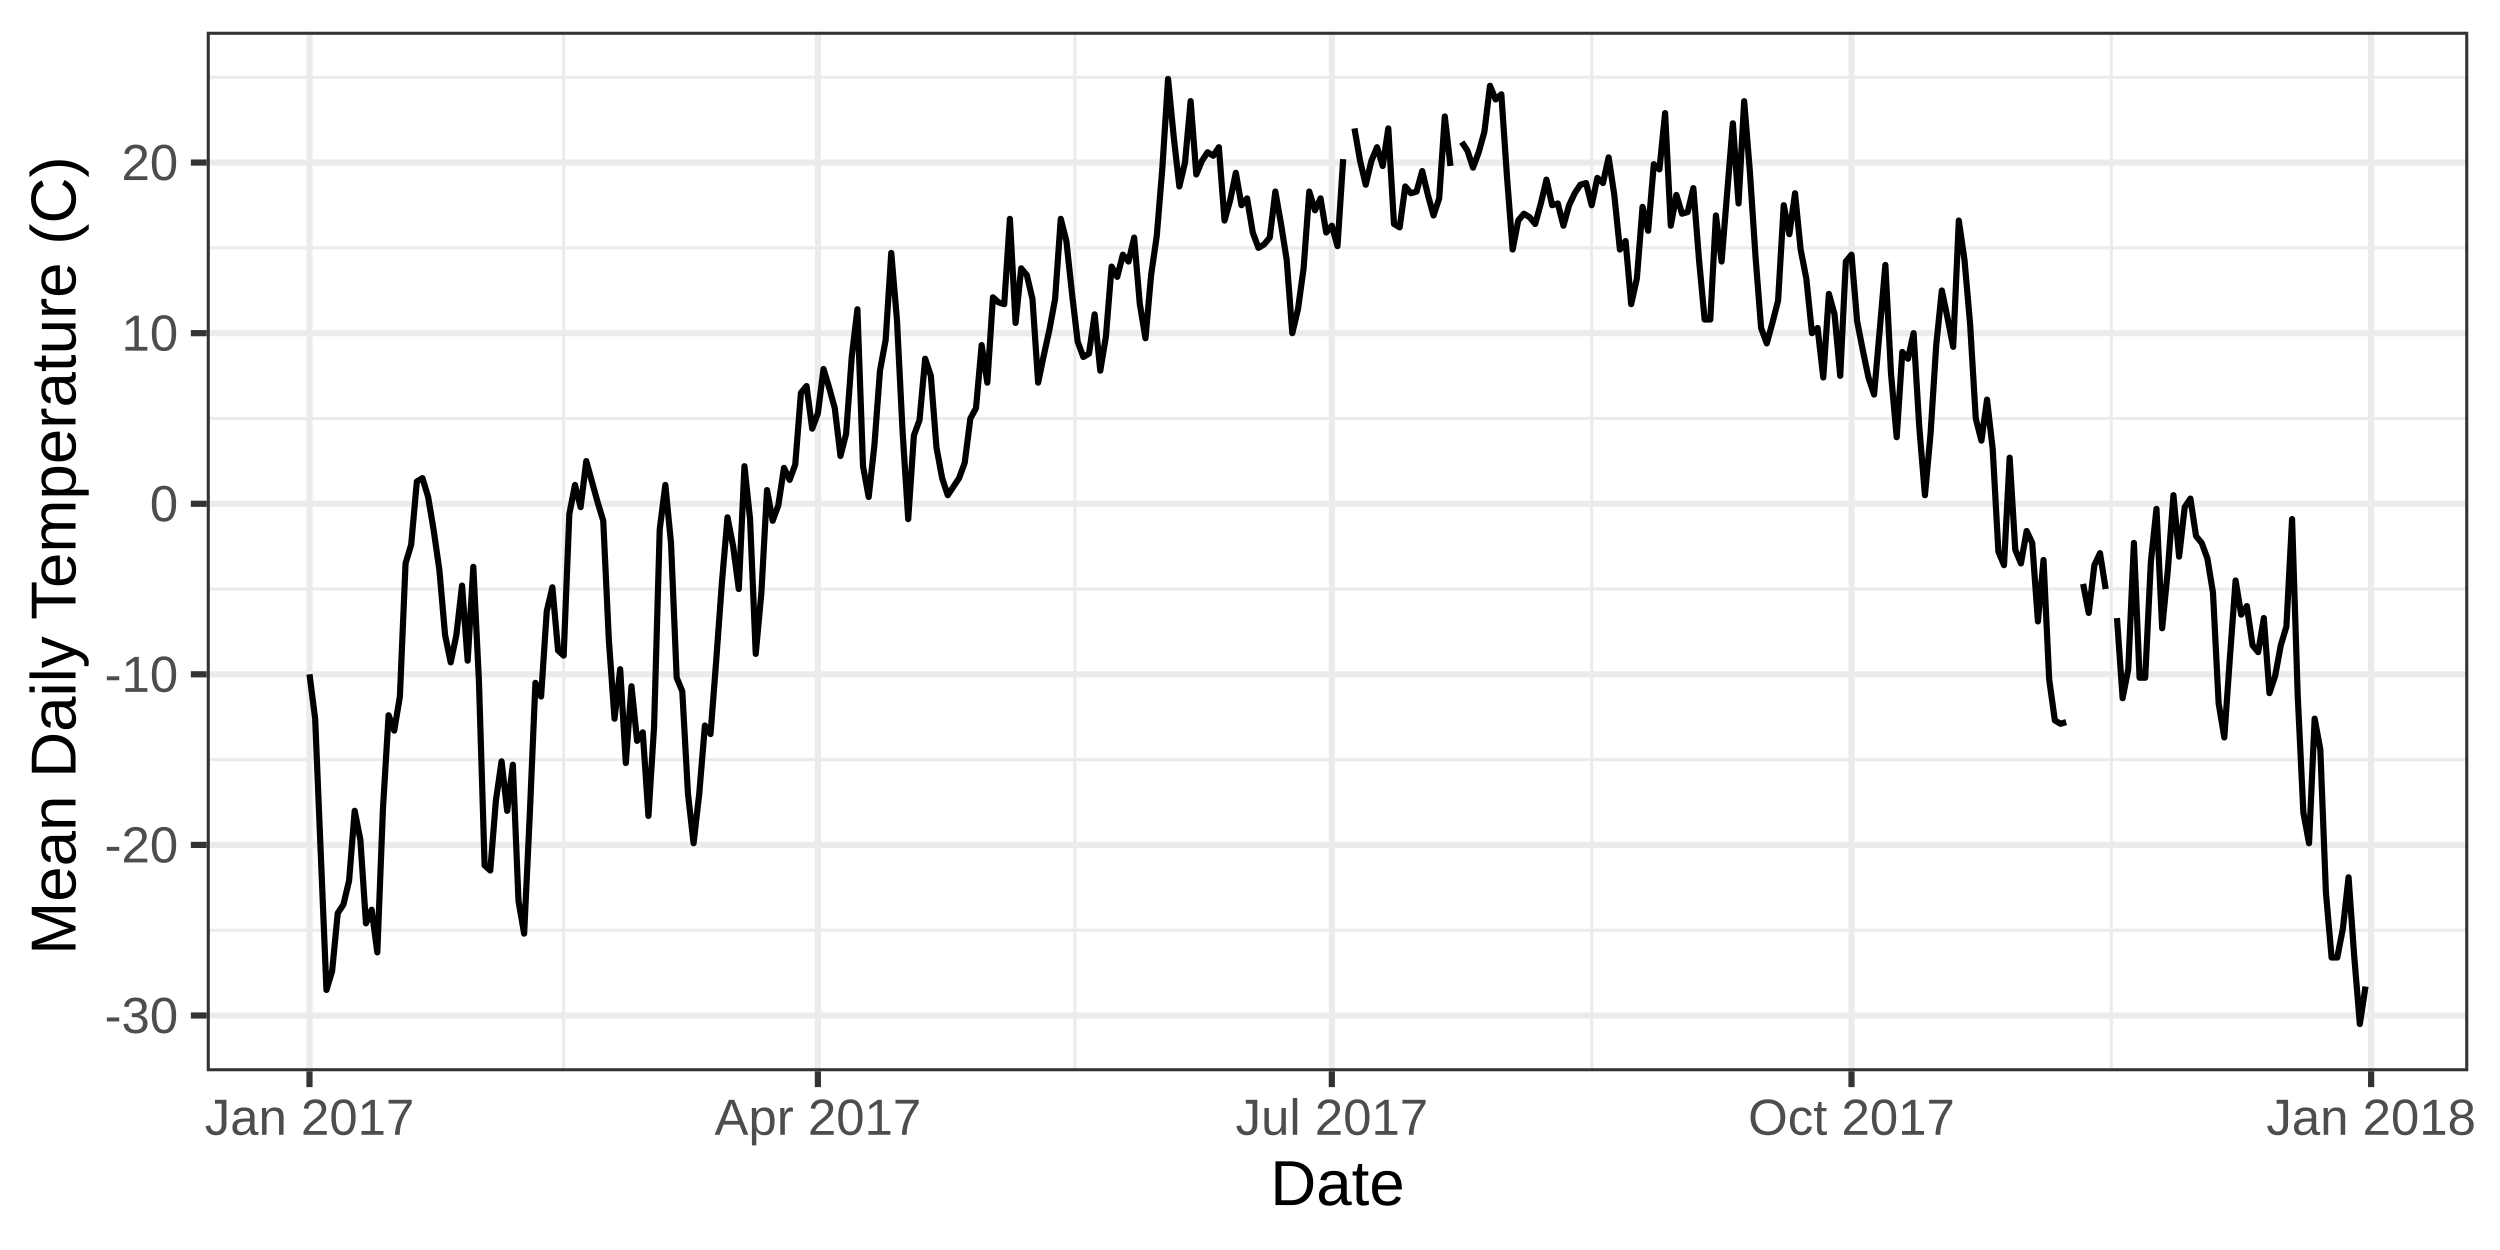
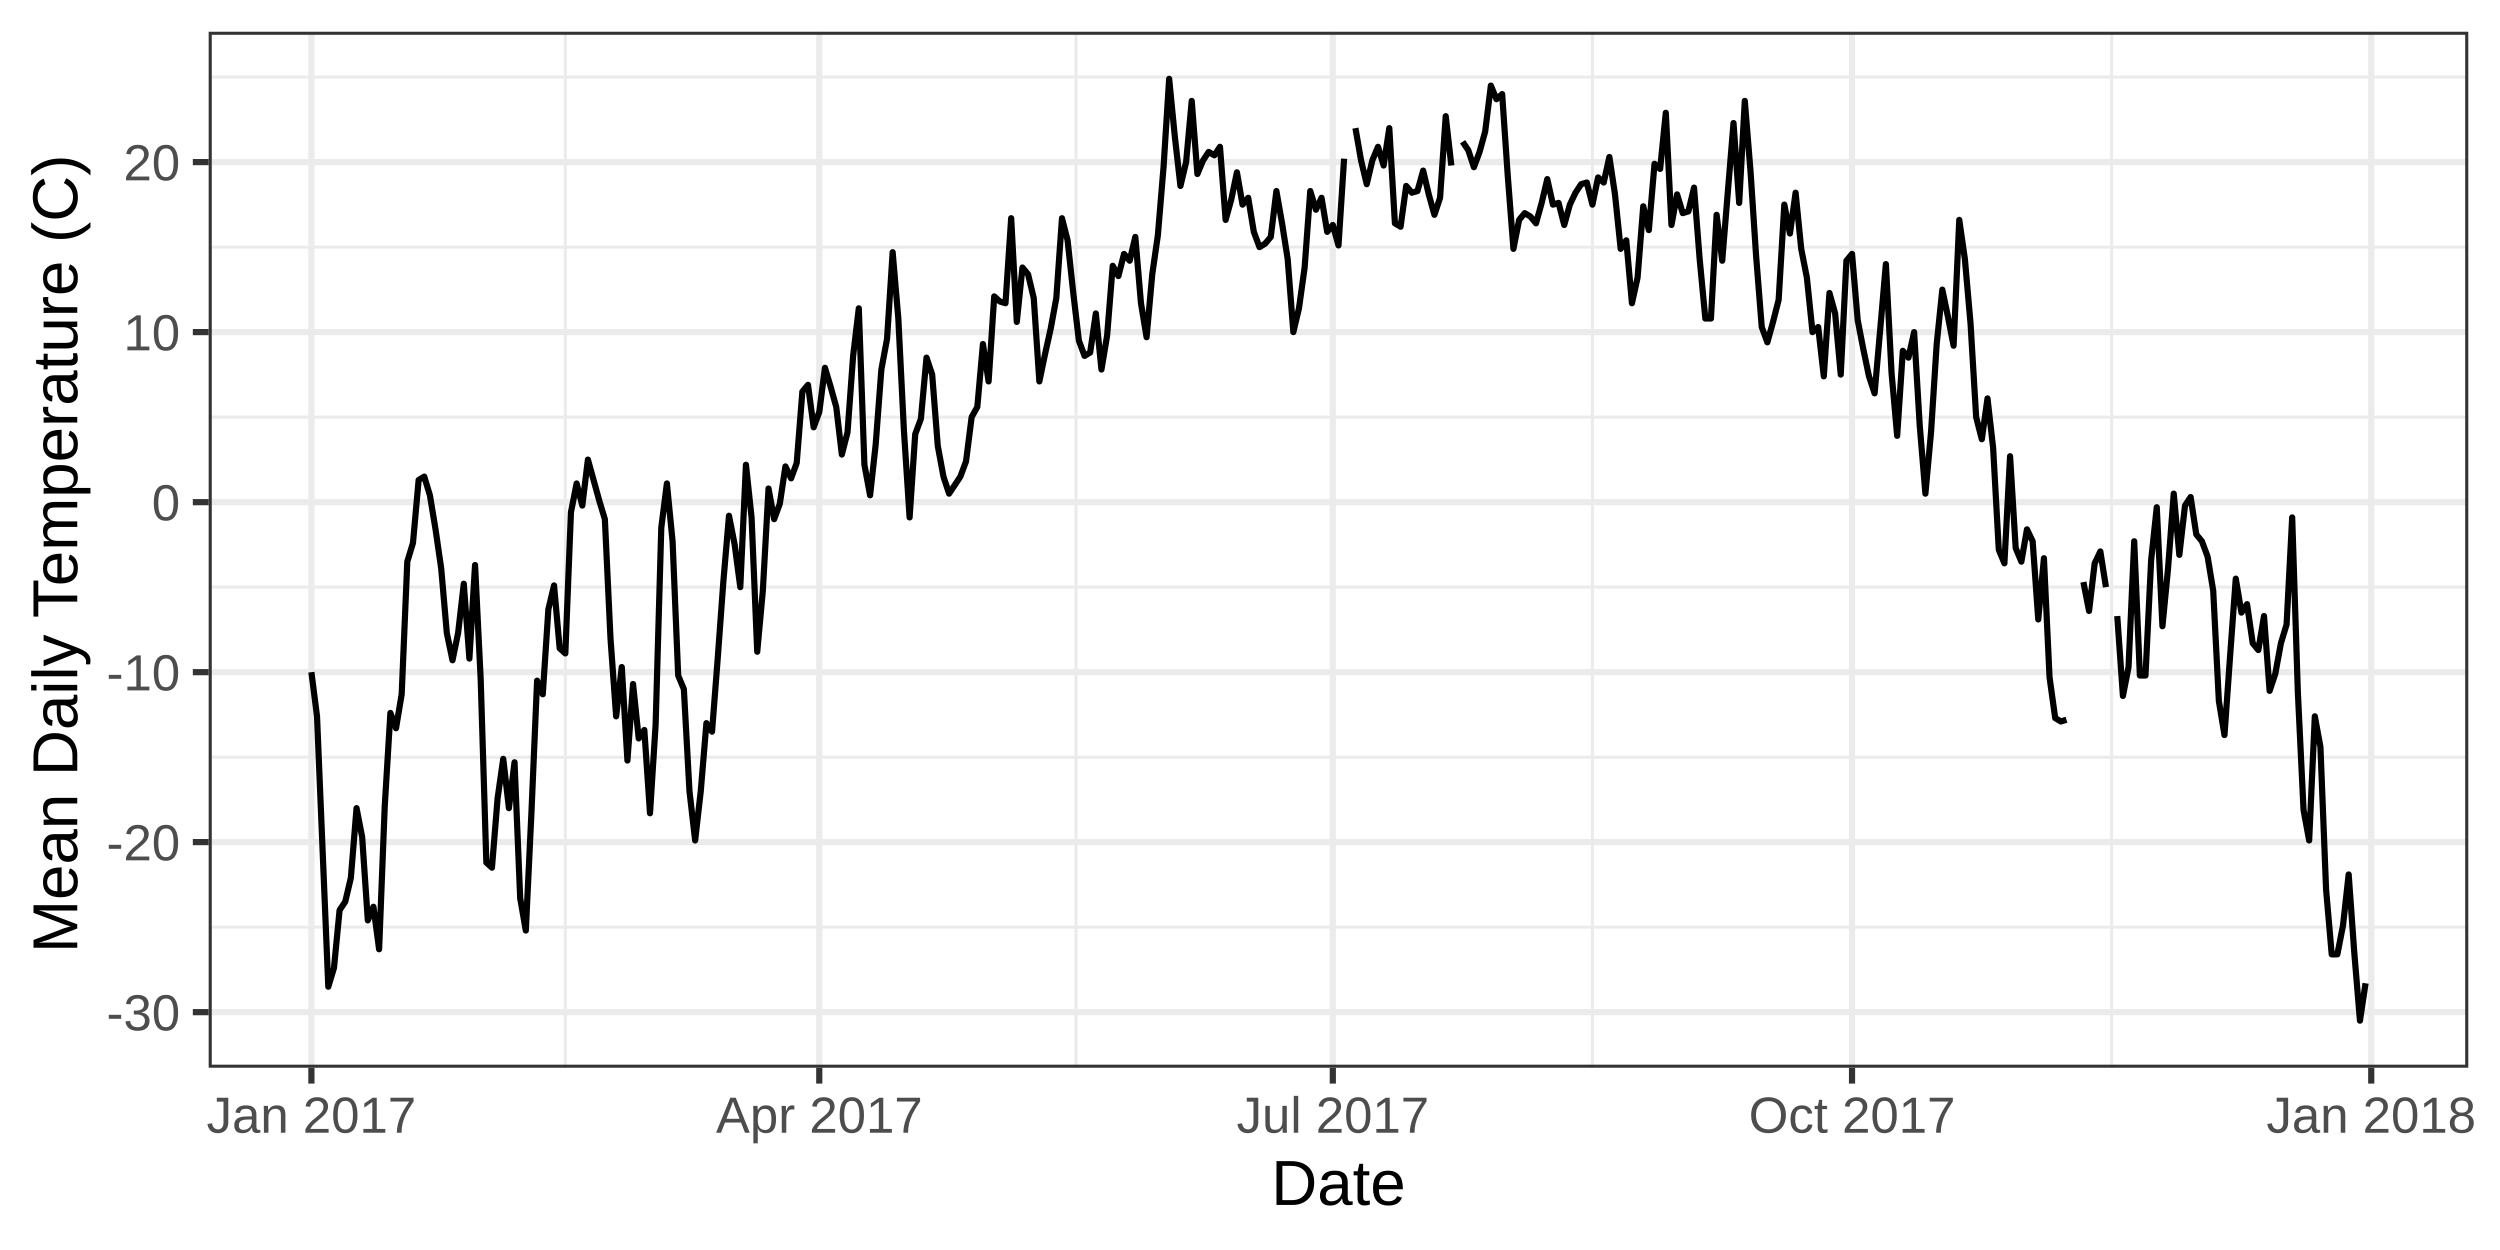
<svg xmlns="http://www.w3.org/2000/svg" viewBox="0 0 432.00 216.00">
  <defs>
    <style type="text/css">
    line, polyline, polygon, path, rect, circle {
      fill: none;
      stroke: #000000;
      stroke-linecap: round;
      stroke-linejoin: round;
      stroke-miterlimit: 10.00;
    }
  </style>
  </defs>
  <rect width="100%" height="100%" style="stroke: none; fill: #FFFFFF;" />
-   <rect x="0.00" y="0.00" width="432.00" height="216.00" style="stroke-width: 1.07; stroke: #FFFFFF; fill: #FFFFFF;" />
+   <rect x="0.00" y="0" width="432.00" height="216.00" style="stroke-width: 1.07; stroke: #FFFFFF; fill: #FFFFFF;" />
  <defs>
-     <clipPath id="cpMzUuNzJ8NDI2LjUyfDE4NS4xMnw1LjQ4">
-       <rect x="35.72" y="5.48" width="390.80" height="179.64" />
+     <clipPath id="cpMzYuMDZ8NDI2LjUyfDE4NC41MXw1LjQ4">
+       <rect x="36.06" y="5.48" width="390.46" height="179.03" />
    </clipPath>
  </defs>
-   <rect x="35.72" y="5.48" width="390.80" height="179.64" style="stroke-width: 1.07; stroke: none; fill: #FFFFFF;" clip-path="url(#cpMzUuNzJ8NDI2LjUyfDE4NS4xMnw1LjQ4)" />
-   <polyline points="35.72,160.74 426.52,160.74 " style="stroke-width: 0.53; stroke: #EBEBEB; stroke-linecap: butt;" clip-path="url(#cpMzUuNzJ8NDI2LjUyfDE4NS4xMnw1LjQ4)" />
-   <polyline points="35.72,131.26 426.52,131.26 " style="stroke-width: 0.53; stroke: #EBEBEB; stroke-linecap: butt;" clip-path="url(#cpMzUuNzJ8NDI2LjUyfDE4NS4xMnw1LjQ4)" />
-   <polyline points="35.72,101.78 426.52,101.78 " style="stroke-width: 0.53; stroke: #EBEBEB; stroke-linecap: butt;" clip-path="url(#cpMzUuNzJ8NDI2LjUyfDE4NS4xMnw1LjQ4)" />
-   <polyline points="35.72,72.31 426.52,72.31 " style="stroke-width: 0.53; stroke: #EBEBEB; stroke-linecap: butt;" clip-path="url(#cpMzUuNzJ8NDI2LjUyfDE4NS4xMnw1LjQ4)" />
-   <polyline points="35.72,42.83 426.52,42.83 " style="stroke-width: 0.53; stroke: #EBEBEB; stroke-linecap: butt;" clip-path="url(#cpMzUuNzJ8NDI2LjUyfDE4NS4xMnw1LjQ4)" />
-   <polyline points="35.72,13.35 426.52,13.35 " style="stroke-width: 0.53; stroke: #EBEBEB; stroke-linecap: butt;" clip-path="url(#cpMzUuNzJ8NDI2LjUyfDE4NS4xMnw1LjQ4)" />
-   <polyline points="97.40,185.12 97.40,5.48 " style="stroke-width: 0.53; stroke: #EBEBEB; stroke-linecap: butt;" clip-path="url(#cpMzUuNzJ8NDI2LjUyfDE4NS4xMnw1LjQ4)" />
-   <polyline points="185.74,185.12 185.74,5.48 " style="stroke-width: 0.53; stroke: #EBEBEB; stroke-linecap: butt;" clip-path="url(#cpMzUuNzJ8NDI2LjUyfDE4NS4xMnw1LjQ4)" />
-   <polyline points="275.04,185.12 275.04,5.48 " style="stroke-width: 0.53; stroke: #EBEBEB; stroke-linecap: butt;" clip-path="url(#cpMzUuNzJ8NDI2LjUyfDE4NS4xMnw1LjQ4)" />
-   <polyline points="364.84,185.12 364.84,5.48 " style="stroke-width: 0.53; stroke: #EBEBEB; stroke-linecap: butt;" clip-path="url(#cpMzUuNzJ8NDI2LjUyfDE4NS4xMnw1LjQ4)" />
-   <polyline points="35.72,175.48 426.52,175.48 " style="stroke-width: 1.07; stroke: #EBEBEB; stroke-linecap: butt;" clip-path="url(#cpMzUuNzJ8NDI2LjUyfDE4NS4xMnw1LjQ4)" />
-   <polyline points="35.72,146.00 426.52,146.00 " style="stroke-width: 1.07; stroke: #EBEBEB; stroke-linecap: butt;" clip-path="url(#cpMzUuNzJ8NDI2LjUyfDE4NS4xMnw1LjQ4)" />
-   <polyline points="35.72,116.52 426.52,116.52 " style="stroke-width: 1.07; stroke: #EBEBEB; stroke-linecap: butt;" clip-path="url(#cpMzUuNzJ8NDI2LjUyfDE4NS4xMnw1LjQ4)" />
-   <polyline points="35.72,87.05 426.52,87.05 " style="stroke-width: 1.07; stroke: #EBEBEB; stroke-linecap: butt;" clip-path="url(#cpMzUuNzJ8NDI2LjUyfDE4NS4xMnw1LjQ4)" />
-   <polyline points="35.72,57.57 426.52,57.57 " style="stroke-width: 1.07; stroke: #EBEBEB; stroke-linecap: butt;" clip-path="url(#cpMzUuNzJ8NDI2LjUyfDE4NS4xMnw1LjQ4)" />
-   <polyline points="35.72,28.09 426.52,28.09 " style="stroke-width: 1.07; stroke: #EBEBEB; stroke-linecap: butt;" clip-path="url(#cpMzUuNzJ8NDI2LjUyfDE4NS4xMnw1LjQ4)" />
-   <polyline points="53.48,185.12 53.48,5.48 " style="stroke-width: 1.07; stroke: #EBEBEB; stroke-linecap: butt;" clip-path="url(#cpMzUuNzJ8NDI2LjUyfDE4NS4xMnw1LjQ4)" />
-   <polyline points="141.33,185.12 141.33,5.48 " style="stroke-width: 1.07; stroke: #EBEBEB; stroke-linecap: butt;" clip-path="url(#cpMzUuNzJ8NDI2LjUyfDE4NS4xMnw1LjQ4)" />
-   <polyline points="230.14,185.12 230.14,5.48 " style="stroke-width: 1.07; stroke: #EBEBEB; stroke-linecap: butt;" clip-path="url(#cpMzUuNzJ8NDI2LjUyfDE4NS4xMnw1LjQ4)" />
-   <polyline points="319.94,185.12 319.94,5.48 " style="stroke-width: 1.07; stroke: #EBEBEB; stroke-linecap: butt;" clip-path="url(#cpMzUuNzJ8NDI2LjUyfDE4NS4xMnw1LjQ4)" />
-   <polyline points="409.73,185.12 409.73,5.48 " style="stroke-width: 1.07; stroke: #EBEBEB; stroke-linecap: butt;" clip-path="url(#cpMzUuNzJ8NDI2LjUyfDE4NS4xMnw1LjQ4)" />
-   <polyline points="53.48,116.52 54.46,124.19 55.44,147.77 56.41,171.06 57.39,167.81 58.36,157.79 59.34,156.32 60.32,152.19 61.29,140.11 62.27,145.12 63.24,159.56 64.22,157.20 65.20,164.57 66.17,139.81 67.15,123.60 68.12,126.25 69.10,120.36 70.08,97.36 71.05,94.12 72.03,83.21 73.00,82.62 73.98,85.87 74.96,91.76 75.93,98.54 76.91,109.74 77.88,114.46 78.86,109.74 79.84,101.19 80.81,114.16 81.79,97.95 82.76,117.70 83.74,149.54 84.72,150.42 85.69,138.34 86.67,131.56 87.64,140.11 88.62,132.15 89.60,155.73 90.57,161.33 91.55,140.69 92.52,118.00 93.50,120.36 94.48,105.62 95.45,101.49 96.43,112.40 97.40,113.28 98.38,88.81 99.36,83.80 100.33,87.63 101.31,79.68 102.28,83.21 103.26,86.75 104.24,89.99 105.21,110.63 106.19,124.19 107.17,115.64 108.14,131.85 109.12,118.59 110.09,128.02 111.07,126.55 112.05,140.99 113.02,125.66 114.00,91.47 114.97,83.80 115.95,93.82 116.93,117.11 117.90,119.47 118.88,137.16 119.85,145.71 120.83,137.16 121.81,125.37 122.78,126.84 123.76,114.16 124.73,100.90 125.71,89.40 126.69,94.41 127.66,101.78 128.64,80.56 129.61,89.70 130.59,112.99 131.57,102.37 132.54,84.69 133.52,89.99 134.49,87.34 135.47,80.85 136.45,82.92 137.42,80.27 138.40,67.88 139.37,66.71 140.35,74.07 141.33,71.42 142.30,63.76 143.28,67.00 144.25,70.54 145.23,78.79 146.21,74.96 147.18,61.69 148.16,53.44 149.13,80.56 150.11,85.87 151.09,77.02 152.06,64.05 153.04,58.75 154.01,43.71 154.99,55.21 155.97,74.66 156.94,89.70 157.92,75.25 158.89,72.60 159.87,61.99 160.85,64.94 161.82,77.32 162.80,82.62 163.77,85.57 164.75,84.10 165.73,82.62 166.70,79.97 167.68,72.31 168.65,70.54 169.63,59.63 170.61,66.12 171.58,51.38 172.56,52.26 173.53,52.56 174.51,37.82 175.49,55.80 176.46,46.37 177.44,47.54 178.41,51.67 179.39,66.12 180.37,61.40 181.34,56.98 182.32,51.67 183.30,37.82 184.27,41.65 185.25,50.79 186.22,59.04 187.20,61.69 188.18,61.10 189.15,54.32 190.13,64.05 191.10,58.16 192.08,46.07 193.06,47.84 194.03,44.01 195.01,45.19 195.98,41.06 196.96,52.56 197.94,58.45 198.91,47.54 199.89,40.76 200.86,28.97 201.84,13.64 202.82,23.67 203.79,32.22 204.77,28.09 205.74,17.48 206.72,30.15 207.70,27.79 208.67,26.32 209.65,26.91 210.62,25.44 211.60,38.11 212.58,34.57 213.55,29.86 214.53,35.46 215.50,34.28 216.48,40.18 217.46,42.83 218.43,42.24 219.41,41.06 220.38,33.10 221.36,38.70 222.34,44.89 223.31,57.57 224.29,53.44 225.26,46.37 226.24,33.10 227.22,36.34 228.19,34.28 229.17,40.18 230.14,39.00 231.12,42.53 232.10,27.50 " style="stroke-width: 1.07; stroke-linecap: butt;" clip-path="url(#cpMzUuNzJ8NDI2LjUyfDE4NS4xMnw1LjQ4)" />
-   <polyline points="234.05,22.19 235.02,27.79 236.00,31.92 236.98,27.79 237.95,25.44 238.93,28.68 239.90,22.19 240.88,38.70 241.86,39.29 242.83,32.22 243.81,33.40 244.78,33.10 245.76,29.56 246.74,33.69 247.71,37.23 248.69,34.28 249.66,20.13 250.64,28.68 " style="stroke-width: 1.07; stroke-linecap: butt;" clip-path="url(#cpMzUuNzJ8NDI2LjUyfDE4NS4xMnw1LjQ4)" />
-   <polyline points="252.59,24.55 253.57,26.03 254.54,28.97 255.52,26.32 256.50,22.78 257.47,14.82 258.45,17.18 259.43,16.30 260.40,30.45 261.38,43.12 262.35,38.11 263.33,36.93 264.31,37.52 265.28,38.70 266.26,35.16 267.23,31.04 268.21,35.46 269.19,35.16 270.16,39.00 271.14,35.46 272.11,33.40 273.09,31.92 274.07,31.63 275.04,35.46 276.02,30.74 276.99,31.63 277.97,27.20 278.95,33.69 279.92,43.12 280.90,41.65 281.87,52.56 282.85,48.13 283.83,35.75 284.80,39.88 285.78,28.38 286.75,29.27 287.73,19.54 288.71,39.00 289.68,33.69 290.66,36.93 291.63,36.64 292.61,32.51 293.59,44.89 294.56,55.21 295.54,55.21 296.51,37.23 297.49,45.19 298.47,33.10 299.44,21.31 300.42,35.16 301.39,17.48 302.37,29.56 303.35,44.30 304.32,56.68 305.30,59.34 306.27,55.80 307.25,51.97 308.23,35.46 309.20,40.47 310.18,33.40 311.15,43.12 312.13,48.13 313.11,57.57 314.08,56.68 315.06,65.23 316.03,50.79 317.01,54.32 317.99,64.94 318.96,45.19 319.94,44.01 320.91,55.50 321.89,60.51 322.87,65.23 323.84,68.18 324.82,56.98 325.79,45.78 326.77,64.64 327.75,75.55 328.72,60.81 329.70,61.99 330.67,57.57 331.65,73.78 332.63,85.57 333.60,74.96 334.58,59.63 335.55,50.20 336.53,54.91 337.51,59.93 338.48,38.11 339.46,44.89 340.44,56.09 341.41,72.31 342.39,76.14 343.36,69.06 344.34,77.61 345.32,95.30 346.29,97.66 347.27,79.09 348.24,95.00 349.22,97.36 350.20,91.76 351.17,93.82 352.15,107.38 353.12,96.77 354.10,117.41 355.08,124.48 356.05,125.07 357.03,124.78 " style="stroke-width: 1.07; stroke-linecap: butt;" clip-path="url(#cpMzUuNzJ8NDI2LjUyfDE4NS4xMnw1LjQ4)" />
-   <polyline points="359.96,100.90 360.93,105.91 361.91,97.66 362.88,95.59 363.86,101.78 " style="stroke-width: 1.07; stroke-linecap: butt;" clip-path="url(#cpMzUuNzJ8NDI2LjUyfDE4NS4xMnw1LjQ4)" />
-   <polyline points="365.81,106.80 366.79,120.65 367.76,115.64 368.74,93.82 369.72,117.11 370.69,117.11 371.67,97.07 372.64,87.93 373.62,108.56 374.60,98.54 375.57,85.57 376.55,96.18 377.52,87.63 378.50,86.16 379.48,92.65 380.45,93.82 381.43,96.48 382.40,102.37 383.38,121.53 384.36,127.43 385.33,113.58 386.31,100.31 387.28,106.21 388.26,104.73 389.24,111.51 390.21,112.69 391.19,106.80 392.16,119.77 393.14,116.82 394.12,111.51 395.09,108.27 396.07,89.70 397.04,120.06 398.02,140.40 399.00,145.71 399.97,124.19 400.95,129.49 401.92,154.25 402.90,165.46 403.88,165.46 404.85,160.45 405.83,151.60 406.80,165.16 407.78,176.95 408.76,170.47 " style="stroke-width: 1.07; stroke-linecap: butt;" clip-path="url(#cpMzUuNzJ8NDI2LjUyfDE4NS4xMnw1LjQ4)" />
-   <rect x="35.72" y="5.48" width="390.80" height="179.64" style="stroke-width: 1.07; stroke: #333333;" clip-path="url(#cpMzUuNzJ8NDI2LjUyfDE4NS4xMnw1LjQ4)" />
+   <rect x="36.06" y="5.48" width="390.46" height="179.03" style="stroke-width: 1.07; stroke: none; fill: #FFFFFF;" clip-path="url(#cpMzYuMDZ8NDI2LjUyfDE4NC41MXw1LjQ4)" />
+   <polyline points="36.06,160.21 426.52,160.21 " style="stroke-width: 0.53; stroke: #EBEBEB; stroke-linecap: butt;" clip-path="url(#cpMzYuMDZ8NDI2LjUyfDE4NC41MXw1LjQ4)" />
+   <polyline points="36.06,130.84 426.52,130.84 " style="stroke-width: 0.53; stroke: #EBEBEB; stroke-linecap: butt;" clip-path="url(#cpMzYuMDZ8NDI2LjUyfDE4NC41MXw1LjQ4)" />
+   <polyline points="36.06,101.46 426.52,101.46 " style="stroke-width: 0.53; stroke: #EBEBEB; stroke-linecap: butt;" clip-path="url(#cpMzYuMDZ8NDI2LjUyfDE4NC41MXw1LjQ4)" />
+   <polyline points="36.06,72.08 426.52,72.08 " style="stroke-width: 0.53; stroke: #EBEBEB; stroke-linecap: butt;" clip-path="url(#cpMzYuMDZ8NDI2LjUyfDE4NC41MXw1LjQ4)" />
+   <polyline points="36.06,42.70 426.52,42.70 " style="stroke-width: 0.53; stroke: #EBEBEB; stroke-linecap: butt;" clip-path="url(#cpMzYuMDZ8NDI2LjUyfDE4NC41MXw1LjQ4)" />
+   <polyline points="36.06,13.32 426.52,13.32 " style="stroke-width: 0.53; stroke: #EBEBEB; stroke-linecap: butt;" clip-path="url(#cpMzYuMDZ8NDI2LjUyfDE4NC41MXw1LjQ4)" />
+   <polyline points="97.69,184.51 97.69,5.48 " style="stroke-width: 0.53; stroke: #EBEBEB; stroke-linecap: butt;" clip-path="url(#cpMzYuMDZ8NDI2LjUyfDE4NC41MXw1LjQ4)" />
+   <polyline points="185.94,184.51 185.94,5.48 " style="stroke-width: 0.53; stroke: #EBEBEB; stroke-linecap: butt;" clip-path="url(#cpMzYuMDZ8NDI2LjUyfDE4NC41MXw1LjQ4)" />
+   <polyline points="275.17,184.51 275.17,5.48 " style="stroke-width: 0.53; stroke: #EBEBEB; stroke-linecap: butt;" clip-path="url(#cpMzYuMDZ8NDI2LjUyfDE4NC41MXw1LjQ4)" />
+   <polyline points="364.89,184.51 364.89,5.48 " style="stroke-width: 0.53; stroke: #EBEBEB; stroke-linecap: butt;" clip-path="url(#cpMzYuMDZ8NDI2LjUyfDE4NC41MXw1LjQ4)" />
+   <polyline points="36.06,174.90 426.52,174.90 " style="stroke-width: 1.07; stroke: #EBEBEB; stroke-linecap: butt;" clip-path="url(#cpMzYuMDZ8NDI2LjUyfDE4NC41MXw1LjQ4)" />
+   <polyline points="36.06,145.52 426.52,145.52 " style="stroke-width: 1.07; stroke: #EBEBEB; stroke-linecap: butt;" clip-path="url(#cpMzYuMDZ8NDI2LjUyfDE4NC41MXw1LjQ4)" />
+   <polyline points="36.06,116.15 426.52,116.15 " style="stroke-width: 1.07; stroke: #EBEBEB; stroke-linecap: butt;" clip-path="url(#cpMzYuMDZ8NDI2LjUyfDE4NC41MXw1LjQ4)" />
+   <polyline points="36.06,86.77 426.52,86.77 " style="stroke-width: 1.07; stroke: #EBEBEB; stroke-linecap: butt;" clip-path="url(#cpMzYuMDZ8NDI2LjUyfDE4NC41MXw1LjQ4)" />
+   <polyline points="36.06,57.39 426.52,57.39 " style="stroke-width: 1.07; stroke: #EBEBEB; stroke-linecap: butt;" clip-path="url(#cpMzYuMDZ8NDI2LjUyfDE4NC41MXw1LjQ4)" />
+   <polyline points="36.06,28.01 426.52,28.01 " style="stroke-width: 1.07; stroke: #EBEBEB; stroke-linecap: butt;" clip-path="url(#cpMzYuMDZ8NDI2LjUyfDE4NC41MXw1LjQ4)" />
+   <polyline points="53.81,184.51 53.81,5.48 " style="stroke-width: 1.07; stroke: #EBEBEB; stroke-linecap: butt;" clip-path="url(#cpMzYuMDZ8NDI2LjUyfDE4NC41MXw1LjQ4)" />
+   <polyline points="141.57,184.51 141.57,5.48 " style="stroke-width: 1.07; stroke: #EBEBEB; stroke-linecap: butt;" clip-path="url(#cpMzYuMDZ8NDI2LjUyfDE4NC41MXw1LjQ4)" />
+   <polyline points="230.31,184.51 230.31,5.48 " style="stroke-width: 1.07; stroke: #EBEBEB; stroke-linecap: butt;" clip-path="url(#cpMzYuMDZ8NDI2LjUyfDE4NC41MXw1LjQ4)" />
+   <polyline points="320.03,184.51 320.03,5.48 " style="stroke-width: 1.07; stroke: #EBEBEB; stroke-linecap: butt;" clip-path="url(#cpMzYuMDZ8NDI2LjUyfDE4NC41MXw1LjQ4)" />
+   <polyline points="409.75,184.51 409.75,5.48 " style="stroke-width: 1.07; stroke: #EBEBEB; stroke-linecap: butt;" clip-path="url(#cpMzYuMDZ8NDI2LjUyfDE4NC41MXw1LjQ4)" />
+   <polyline points="53.81,116.15 54.78,123.78 55.76,147.29 56.73,170.50 57.71,167.26 58.68,157.28 59.66,155.81 60.63,151.69 61.61,139.65 62.58,144.64 63.56,159.04 64.53,156.69 65.51,164.03 66.48,139.36 67.46,123.20 68.43,125.84 69.41,119.97 70.38,97.05 71.36,93.82 72.34,82.95 73.31,82.36 74.29,85.59 75.26,91.47 76.24,98.23 77.21,109.39 78.19,114.09 79.16,109.39 80.14,100.87 81.11,113.80 82.09,97.64 83.06,117.32 84.04,149.05 85.01,149.93 85.99,137.89 86.96,131.13 87.94,139.65 88.91,131.72 89.89,155.22 90.86,160.80 91.84,140.24 92.81,117.62 93.79,119.97 94.76,105.28 95.74,101.16 96.71,112.03 97.69,112.91 98.66,88.53 99.64,83.54 100.62,87.36 101.59,79.42 102.57,82.95 103.54,86.47 104.52,89.71 105.49,110.27 106.47,123.78 107.44,115.27 108.42,131.42 109.39,118.20 110.37,127.60 111.34,126.14 112.32,140.53 113.29,125.25 114.27,91.18 115.24,83.54 116.22,93.53 117.19,116.73 118.17,119.08 119.14,136.71 120.12,145.23 121.09,136.71 122.07,124.96 123.04,126.43 124.02,113.80 124.99,100.58 125.97,89.12 126.95,94.11 127.92,101.46 128.90,80.31 129.87,89.41 130.85,112.62 131.82,102.05 132.80,84.42 133.77,89.71 134.75,87.06 135.72,80.60 136.70,82.66 137.67,80.01 138.65,67.67 139.62,66.50 140.60,73.84 141.57,71.20 142.55,63.56 143.52,66.79 144.50,70.32 145.47,78.54 146.45,74.72 147.42,61.50 148.40,53.28 149.37,80.31 150.35,85.59 151.32,76.78 152.30,63.85 153.28,58.57 154.25,43.58 155.23,55.04 156.20,74.43 157.18,89.41 158.15,75.02 159.13,72.37 160.10,61.80 161.08,64.73 162.05,77.07 163.03,82.36 164.00,85.30 164.98,83.83 165.95,82.36 166.93,79.72 167.90,72.08 168.88,70.32 169.85,59.45 170.83,65.91 171.80,51.22 172.78,52.10 173.75,52.40 174.73,37.71 175.70,55.63 176.68,46.23 177.65,47.40 178.63,51.51 179.60,65.91 180.58,61.21 181.56,56.80 182.53,51.51 183.51,37.71 184.48,41.53 185.46,50.63 186.43,58.86 187.41,61.50 188.38,60.92 189.36,54.16 190.33,63.85 191.31,57.98 192.28,45.93 193.26,47.70 194.23,43.88 195.21,45.05 196.18,40.94 197.16,52.40 198.13,58.27 199.11,47.40 200.08,40.64 201.06,28.89 202.03,13.62 203.01,23.61 203.98,32.13 204.96,28.01 205.93,17.44 206.91,30.07 207.89,27.72 208.86,26.25 209.84,26.84 210.81,25.37 211.79,38.00 212.76,34.48 213.74,29.78 214.71,35.36 215.69,34.18 216.66,40.06 217.64,42.70 218.61,42.11 219.59,40.94 220.56,33.01 221.54,38.59 222.51,44.76 223.49,57.39 224.46,53.28 225.44,46.23 226.41,33.01 227.39,36.24 228.36,34.18 229.34,40.06 230.31,38.88 231.29,42.41 232.26,27.42 " style="stroke-width: 1.07; stroke-linecap: butt;" clip-path="url(#cpMzYuMDZ8NDI2LjUyfDE4NC41MXw1LjQ4)" />
+   <polyline points="234.22,22.14 235.19,27.72 236.17,31.83 237.14,27.72 238.12,25.37 239.09,28.60 240.07,22.14 241.04,38.59 242.02,39.18 242.99,32.13 243.97,33.30 244.94,33.01 245.92,29.48 246.89,33.59 247.87,37.12 248.84,34.18 249.82,20.08 250.79,28.60 " style="stroke-width: 1.07; stroke-linecap: butt;" clip-path="url(#cpMzYuMDZ8NDI2LjUyfDE4NC41MXw1LjQ4)" />
+   <polyline points="252.74,24.49 253.72,25.96 254.69,28.89 255.67,26.25 256.64,22.72 257.62,14.79 258.59,17.14 259.57,16.26 260.54,30.36 261.52,43.00 262.50,38.00 263.47,36.83 264.45,37.41 265.42,38.59 266.40,35.06 267.37,30.95 268.35,35.36 269.32,35.06 270.30,38.88 271.27,35.36 272.25,33.30 273.22,31.83 274.20,31.54 275.17,35.36 276.15,30.66 277.12,31.54 278.10,27.13 279.07,33.59 280.05,43.00 281.02,41.53 282.00,52.40 282.97,47.99 283.95,35.65 284.92,39.76 285.90,28.31 286.87,29.19 287.85,19.49 288.83,38.88 289.80,33.59 290.78,36.83 291.75,36.53 292.73,32.42 293.70,44.76 294.68,55.04 295.65,55.04 296.63,37.12 297.60,45.05 298.58,33.01 299.55,21.26 300.53,35.06 301.50,17.44 302.48,29.48 303.45,44.17 304.43,56.51 305.40,59.15 306.38,55.63 307.35,51.81 308.33,35.36 309.30,40.35 310.28,33.30 311.25,43.00 312.23,47.99 313.20,57.39 314.18,56.51 315.15,65.03 316.13,50.63 317.11,54.16 318.08,64.73 319.06,45.05 320.03,43.88 321.01,55.33 321.98,60.33 322.96,65.03 323.93,67.97 324.91,56.80 325.88,45.64 326.86,64.44 327.83,75.31 328.81,60.62 329.78,61.80 330.76,57.39 331.73,73.55 332.71,85.30 333.68,74.72 334.66,59.45 335.63,50.05 336.61,54.75 337.58,59.74 338.56,38.00 339.53,44.76 340.51,55.92 341.48,72.08 342.46,75.90 343.44,68.85 344.41,77.37 345.39,94.99 346.36,97.34 347.34,78.84 348.31,94.70 349.29,97.05 350.26,91.47 351.24,93.53 352.21,107.04 353.19,96.46 354.16,117.03 355.14,124.08 356.11,124.67 357.09,124.37 " style="stroke-width: 1.07; stroke-linecap: butt;" clip-path="url(#cpMzYuMDZ8NDI2LjUyfDE4NC41MXw1LjQ4)" />
+   <polyline points="360.01,100.58 360.99,105.57 361.96,97.34 362.94,95.29 363.91,101.46 " style="stroke-width: 1.07; stroke-linecap: butt;" clip-path="url(#cpMzYuMDZ8NDI2LjUyfDE4NC41MXw1LjQ4)" />
+   <polyline points="365.86,106.45 366.84,120.26 367.81,115.27 368.79,93.53 369.77,116.73 370.74,116.73 371.72,96.76 372.69,87.65 373.67,108.21 374.64,98.23 375.62,85.30 376.59,95.88 377.57,87.36 378.54,85.89 379.52,92.35 380.49,93.53 381.47,96.17 382.44,102.05 383.42,121.14 384.39,127.02 385.37,113.21 386.34,99.99 387.32,105.86 388.29,104.40 389.27,111.15 390.24,112.33 391.22,106.45 392.19,119.38 393.17,116.44 394.14,111.15 395.12,107.92 396.09,89.41 397.07,119.67 398.05,139.94 399.02,145.23 400.00,123.78 400.97,129.07 401.95,153.75 402.92,164.91 403.90,164.91 404.87,159.92 405.85,151.11 406.82,164.62 407.80,176.37 408.77,169.91 " style="stroke-width: 1.07; stroke-linecap: butt;" clip-path="url(#cpMzYuMDZ8NDI2LjUyfDE4NC41MXw1LjQ4)" />
+   <rect x="36.06" y="5.48" width="390.46" height="179.03" style="stroke-width: 1.07; stroke: #333333;" clip-path="url(#cpMzYuMDZ8NDI2LjUyfDE4NC41MXw1LjQ4)" />
  <defs>
    <clipPath id="cpMC4wMHw0MzIuMDB8MjE2LjAwfDAuMDA=">
      <rect x="0.00" y="0.00" width="432.00" height="216.00" />
    </clipPath>
  </defs>
  <g clip-path="url(#cpMC4wMHw0MzIuMDB8MjE2LjAwfDAuMDA=)">
-     <text x="18.07" y="178.51" style="font-size: 8.80px; fill: #4D4D4D; font-family: Arimo;" textLength="12.72px" lengthAdjust="spacingAndGlyphs">-30</text>
+     <text x="18.41" y="178.05" style="font-size: 8.80px; fill: #4D4D4D; font-family: Arial;" textLength="12.72px" lengthAdjust="spacingAndGlyphs">-30</text>
  </g>
  <g clip-path="url(#cpMC4wMHw0MzIuMDB8MjE2LjAwfDAuMDA=)">
-     <text x="18.07" y="149.03" style="font-size: 8.80px; fill: #4D4D4D; font-family: Arimo;" textLength="12.72px" lengthAdjust="spacingAndGlyphs">-20</text>
+     <text x="18.41" y="148.67" style="font-size: 8.80px; fill: #4D4D4D; font-family: Arial;" textLength="12.72px" lengthAdjust="spacingAndGlyphs">-20</text>
  </g>
  <g clip-path="url(#cpMC4wMHw0MzIuMDB8MjE2LjAwfDAuMDA=)">
-     <text x="18.07" y="119.55" style="font-size: 8.80px; fill: #4D4D4D; font-family: Arimo;" textLength="12.72px" lengthAdjust="spacingAndGlyphs">-10</text>
+     <text x="18.41" y="119.30" style="font-size: 8.80px; fill: #4D4D4D; font-family: Arial;" textLength="12.72px" lengthAdjust="spacingAndGlyphs">-10</text>
  </g>
  <g clip-path="url(#cpMC4wMHw0MzIuMDB8MjE2LjAwfDAuMDA=)">
-     <text x="25.89" y="90.07" style="font-size: 8.80px; fill: #4D4D4D; font-family: Arimo;" textLength="4.89px" lengthAdjust="spacingAndGlyphs">0</text>
+     <text x="26.23" y="89.92" style="font-size: 8.80px; fill: #4D4D4D; font-family: Arial;" textLength="4.89px" lengthAdjust="spacingAndGlyphs">0</text>
  </g>
  <g clip-path="url(#cpMC4wMHw0MzIuMDB8MjE2LjAwfDAuMDA=)">
-     <text x="21.00" y="60.59" style="font-size: 8.80px; fill: #4D4D4D; font-family: Arimo;" textLength="9.79px" lengthAdjust="spacingAndGlyphs">10</text>
+     <text x="21.34" y="60.54" style="font-size: 8.80px; fill: #4D4D4D; font-family: Arial;" textLength="9.79px" lengthAdjust="spacingAndGlyphs">10</text>
  </g>
  <g clip-path="url(#cpMC4wMHw0MzIuMDB8MjE2LjAwfDAuMDA=)">
-     <text x="21.00" y="31.12" style="font-size: 8.80px; fill: #4D4D4D; font-family: Arimo;" textLength="9.79px" lengthAdjust="spacingAndGlyphs">20</text>
+     <text x="21.34" y="31.16" style="font-size: 8.80px; fill: #4D4D4D; font-family: Arial;" textLength="9.79px" lengthAdjust="spacingAndGlyphs">20</text>
  </g>
-   <polyline points="32.98,175.48 35.72,175.48 " style="stroke-width: 1.07; stroke: #333333; stroke-linecap: butt;" clip-path="url(#cpMC4wMHw0MzIuMDB8MjE2LjAwfDAuMDA=)" />
-   <polyline points="32.98,146.00 35.72,146.00 " style="stroke-width: 1.07; stroke: #333333; stroke-linecap: butt;" clip-path="url(#cpMC4wMHw0MzIuMDB8MjE2LjAwfDAuMDA=)" />
-   <polyline points="32.98,116.52 35.72,116.52 " style="stroke-width: 1.07; stroke: #333333; stroke-linecap: butt;" clip-path="url(#cpMC4wMHw0MzIuMDB8MjE2LjAwfDAuMDA=)" />
-   <polyline points="32.98,87.05 35.72,87.05 " style="stroke-width: 1.07; stroke: #333333; stroke-linecap: butt;" clip-path="url(#cpMC4wMHw0MzIuMDB8MjE2LjAwfDAuMDA=)" />
-   <polyline points="32.98,57.57 35.72,57.57 " style="stroke-width: 1.07; stroke: #333333; stroke-linecap: butt;" clip-path="url(#cpMC4wMHw0MzIuMDB8MjE2LjAwfDAuMDA=)" />
-   <polyline points="32.98,28.09 35.72,28.09 " style="stroke-width: 1.07; stroke: #333333; stroke-linecap: butt;" clip-path="url(#cpMC4wMHw0MzIuMDB8MjE2LjAwfDAuMDA=)" />
-   <polyline points="53.48,187.86 53.48,185.12 " style="stroke-width: 1.07; stroke: #333333; stroke-linecap: butt;" clip-path="url(#cpMC4wMHw0MzIuMDB8MjE2LjAwfDAuMDA=)" />
-   <polyline points="141.33,187.86 141.33,185.12 " style="stroke-width: 1.07; stroke: #333333; stroke-linecap: butt;" clip-path="url(#cpMC4wMHw0MzIuMDB8MjE2LjAwfDAuMDA=)" />
-   <polyline points="230.14,187.86 230.14,185.12 " style="stroke-width: 1.07; stroke: #333333; stroke-linecap: butt;" clip-path="url(#cpMC4wMHw0MzIuMDB8MjE2LjAwfDAuMDA=)" />
-   <polyline points="319.94,187.86 319.94,185.12 " style="stroke-width: 1.07; stroke: #333333; stroke-linecap: butt;" clip-path="url(#cpMC4wMHw0MzIuMDB8MjE2LjAwfDAuMDA=)" />
-   <polyline points="409.73,187.86 409.73,185.12 " style="stroke-width: 1.07; stroke: #333333; stroke-linecap: butt;" clip-path="url(#cpMC4wMHw0MzIuMDB8MjE2LjAwfDAuMDA=)" />
+   <polyline points="33.32,174.90 36.06,174.90 " style="stroke-width: 1.07; stroke: #333333; stroke-linecap: butt;" clip-path="url(#cpMC4wMHw0MzIuMDB8MjE2LjAwfDAuMDA=)" />
+   <polyline points="33.32,145.52 36.06,145.52 " style="stroke-width: 1.07; stroke: #333333; stroke-linecap: butt;" clip-path="url(#cpMC4wMHw0MzIuMDB8MjE2LjAwfDAuMDA=)" />
+   <polyline points="33.32,116.15 36.06,116.15 " style="stroke-width: 1.07; stroke: #333333; stroke-linecap: butt;" clip-path="url(#cpMC4wMHw0MzIuMDB8MjE2LjAwfDAuMDA=)" />
+   <polyline points="33.32,86.77 36.06,86.77 " style="stroke-width: 1.07; stroke: #333333; stroke-linecap: butt;" clip-path="url(#cpMC4wMHw0MzIuMDB8MjE2LjAwfDAuMDA=)" />
+   <polyline points="33.32,57.39 36.06,57.39 " style="stroke-width: 1.07; stroke: #333333; stroke-linecap: butt;" clip-path="url(#cpMC4wMHw0MzIuMDB8MjE2LjAwfDAuMDA=)" />
+   <polyline points="33.32,28.01 36.06,28.01 " style="stroke-width: 1.07; stroke: #333333; stroke-linecap: butt;" clip-path="url(#cpMC4wMHw0MzIuMDB8MjE2LjAwfDAuMDA=)" />
+   <polyline points="53.81,187.25 53.81,184.51 " style="stroke-width: 1.07; stroke: #333333; stroke-linecap: butt;" clip-path="url(#cpMC4wMHw0MzIuMDB8MjE2LjAwfDAuMDA=)" />
+   <polyline points="141.57,187.25 141.57,184.51 " style="stroke-width: 1.07; stroke: #333333; stroke-linecap: butt;" clip-path="url(#cpMC4wMHw0MzIuMDB8MjE2LjAwfDAuMDA=)" />
+   <polyline points="230.31,187.25 230.31,184.51 " style="stroke-width: 1.07; stroke: #333333; stroke-linecap: butt;" clip-path="url(#cpMC4wMHw0MzIuMDB8MjE2LjAwfDAuMDA=)" />
+   <polyline points="320.03,187.25 320.03,184.51 " style="stroke-width: 1.07; stroke: #333333; stroke-linecap: butt;" clip-path="url(#cpMC4wMHw0MzIuMDB8MjE2LjAwfDAuMDA=)" />
+   <polyline points="409.75,187.25 409.75,184.51 " style="stroke-width: 1.07; stroke: #333333; stroke-linecap: butt;" clip-path="url(#cpMC4wMHw0MzIuMDB8MjE2LjAwfDAuMDA=)" />
  <g clip-path="url(#cpMC4wMHw0MzIuMDB8MjE2LjAwfDAuMDA=)">
-     <text x="35.38" y="196.10" style="font-size: 8.80px; fill: #4D4D4D; font-family: Arimo;" textLength="36.21px" lengthAdjust="spacingAndGlyphs">Jan 2017</text>
+     <text x="35.70" y="195.74" style="font-size: 8.80px; fill: #4D4D4D; font-family: Arial;" textLength="36.21px" lengthAdjust="spacingAndGlyphs">Jan 2017</text>
  </g>
  <g clip-path="url(#cpMC4wMHw0MzIuMDB8MjE2LjAwfDAuMDA=)">
-     <text x="123.47" y="196.10" style="font-size: 8.80px; fill: #4D4D4D; font-family: Arimo;" textLength="35.72px" lengthAdjust="spacingAndGlyphs">Apr 2017</text>
+     <text x="123.72" y="195.74" style="font-size: 8.80px; fill: #4D4D4D; font-family: Arial;" textLength="35.72px" lengthAdjust="spacingAndGlyphs">Apr 2017</text>
  </g>
  <g clip-path="url(#cpMC4wMHw0MzIuMDB8MjE2LjAwfDAuMDA=)">
-     <text x="213.51" y="196.10" style="font-size: 8.80px; fill: #4D4D4D; font-family: Arimo;" textLength="33.27px" lengthAdjust="spacingAndGlyphs">Jul 2017</text>
+     <text x="213.68" y="195.74" style="font-size: 8.80px; fill: #4D4D4D; font-family: Arial;" textLength="33.27px" lengthAdjust="spacingAndGlyphs">Jul 2017</text>
  </g>
  <g clip-path="url(#cpMC4wMHw0MzIuMDB8MjE2LjAwfDAuMDA=)">
-     <text x="302.08" y="196.10" style="font-size: 8.80px; fill: #4D4D4D; font-family: Arimo;" textLength="35.71px" lengthAdjust="spacingAndGlyphs">Oct 2017</text>
+     <text x="302.18" y="195.74" style="font-size: 8.80px; fill: #4D4D4D; font-family: Arial;" textLength="35.71px" lengthAdjust="spacingAndGlyphs">Oct 2017</text>
  </g>
  <g clip-path="url(#cpMC4wMHw0MzIuMDB8MjE2LjAwfDAuMDA=)">
-     <text x="391.63" y="196.10" style="font-size: 8.80px; fill: #4D4D4D; font-family: Arimo;" textLength="36.21px" lengthAdjust="spacingAndGlyphs">Jan 2018</text>
+     <text x="391.64" y="195.74" style="font-size: 8.80px; fill: #4D4D4D; font-family: Arial;" textLength="36.21px" lengthAdjust="spacingAndGlyphs">Jan 2018</text>
  </g>
  <g clip-path="url(#cpMC4wMHw0MzIuMDB8MjE2LjAwfDAuMDA=)">
-     <text x="219.50" y="208.24" style="font-size: 11.00px; font-family: Arimo;" textLength="23.24px" lengthAdjust="spacingAndGlyphs">Date</text>
+     <text x="219.67" y="208.21" style="font-size: 11.00px; font-family: Arial;" textLength="23.24px" lengthAdjust="spacingAndGlyphs">Date</text>
  </g>
  <g clip-path="url(#cpMC4wMHw0MzIuMDB8MjE2LjAwfDAuMDA=)">
-     <text transform="translate(13.05,164.99) rotate(-90)" style="font-size: 11.00px; font-family: Arimo;" textLength="139.37px" lengthAdjust="spacingAndGlyphs">Mean Daily Temperature (C)</text>
+     <text transform="translate(13.35,164.68) rotate(-90)" style="font-size: 11.00px; font-family: Arial;" textLength="139.37px" lengthAdjust="spacingAndGlyphs">Mean Daily Temperature (C)</text>
  </g>
</svg>
